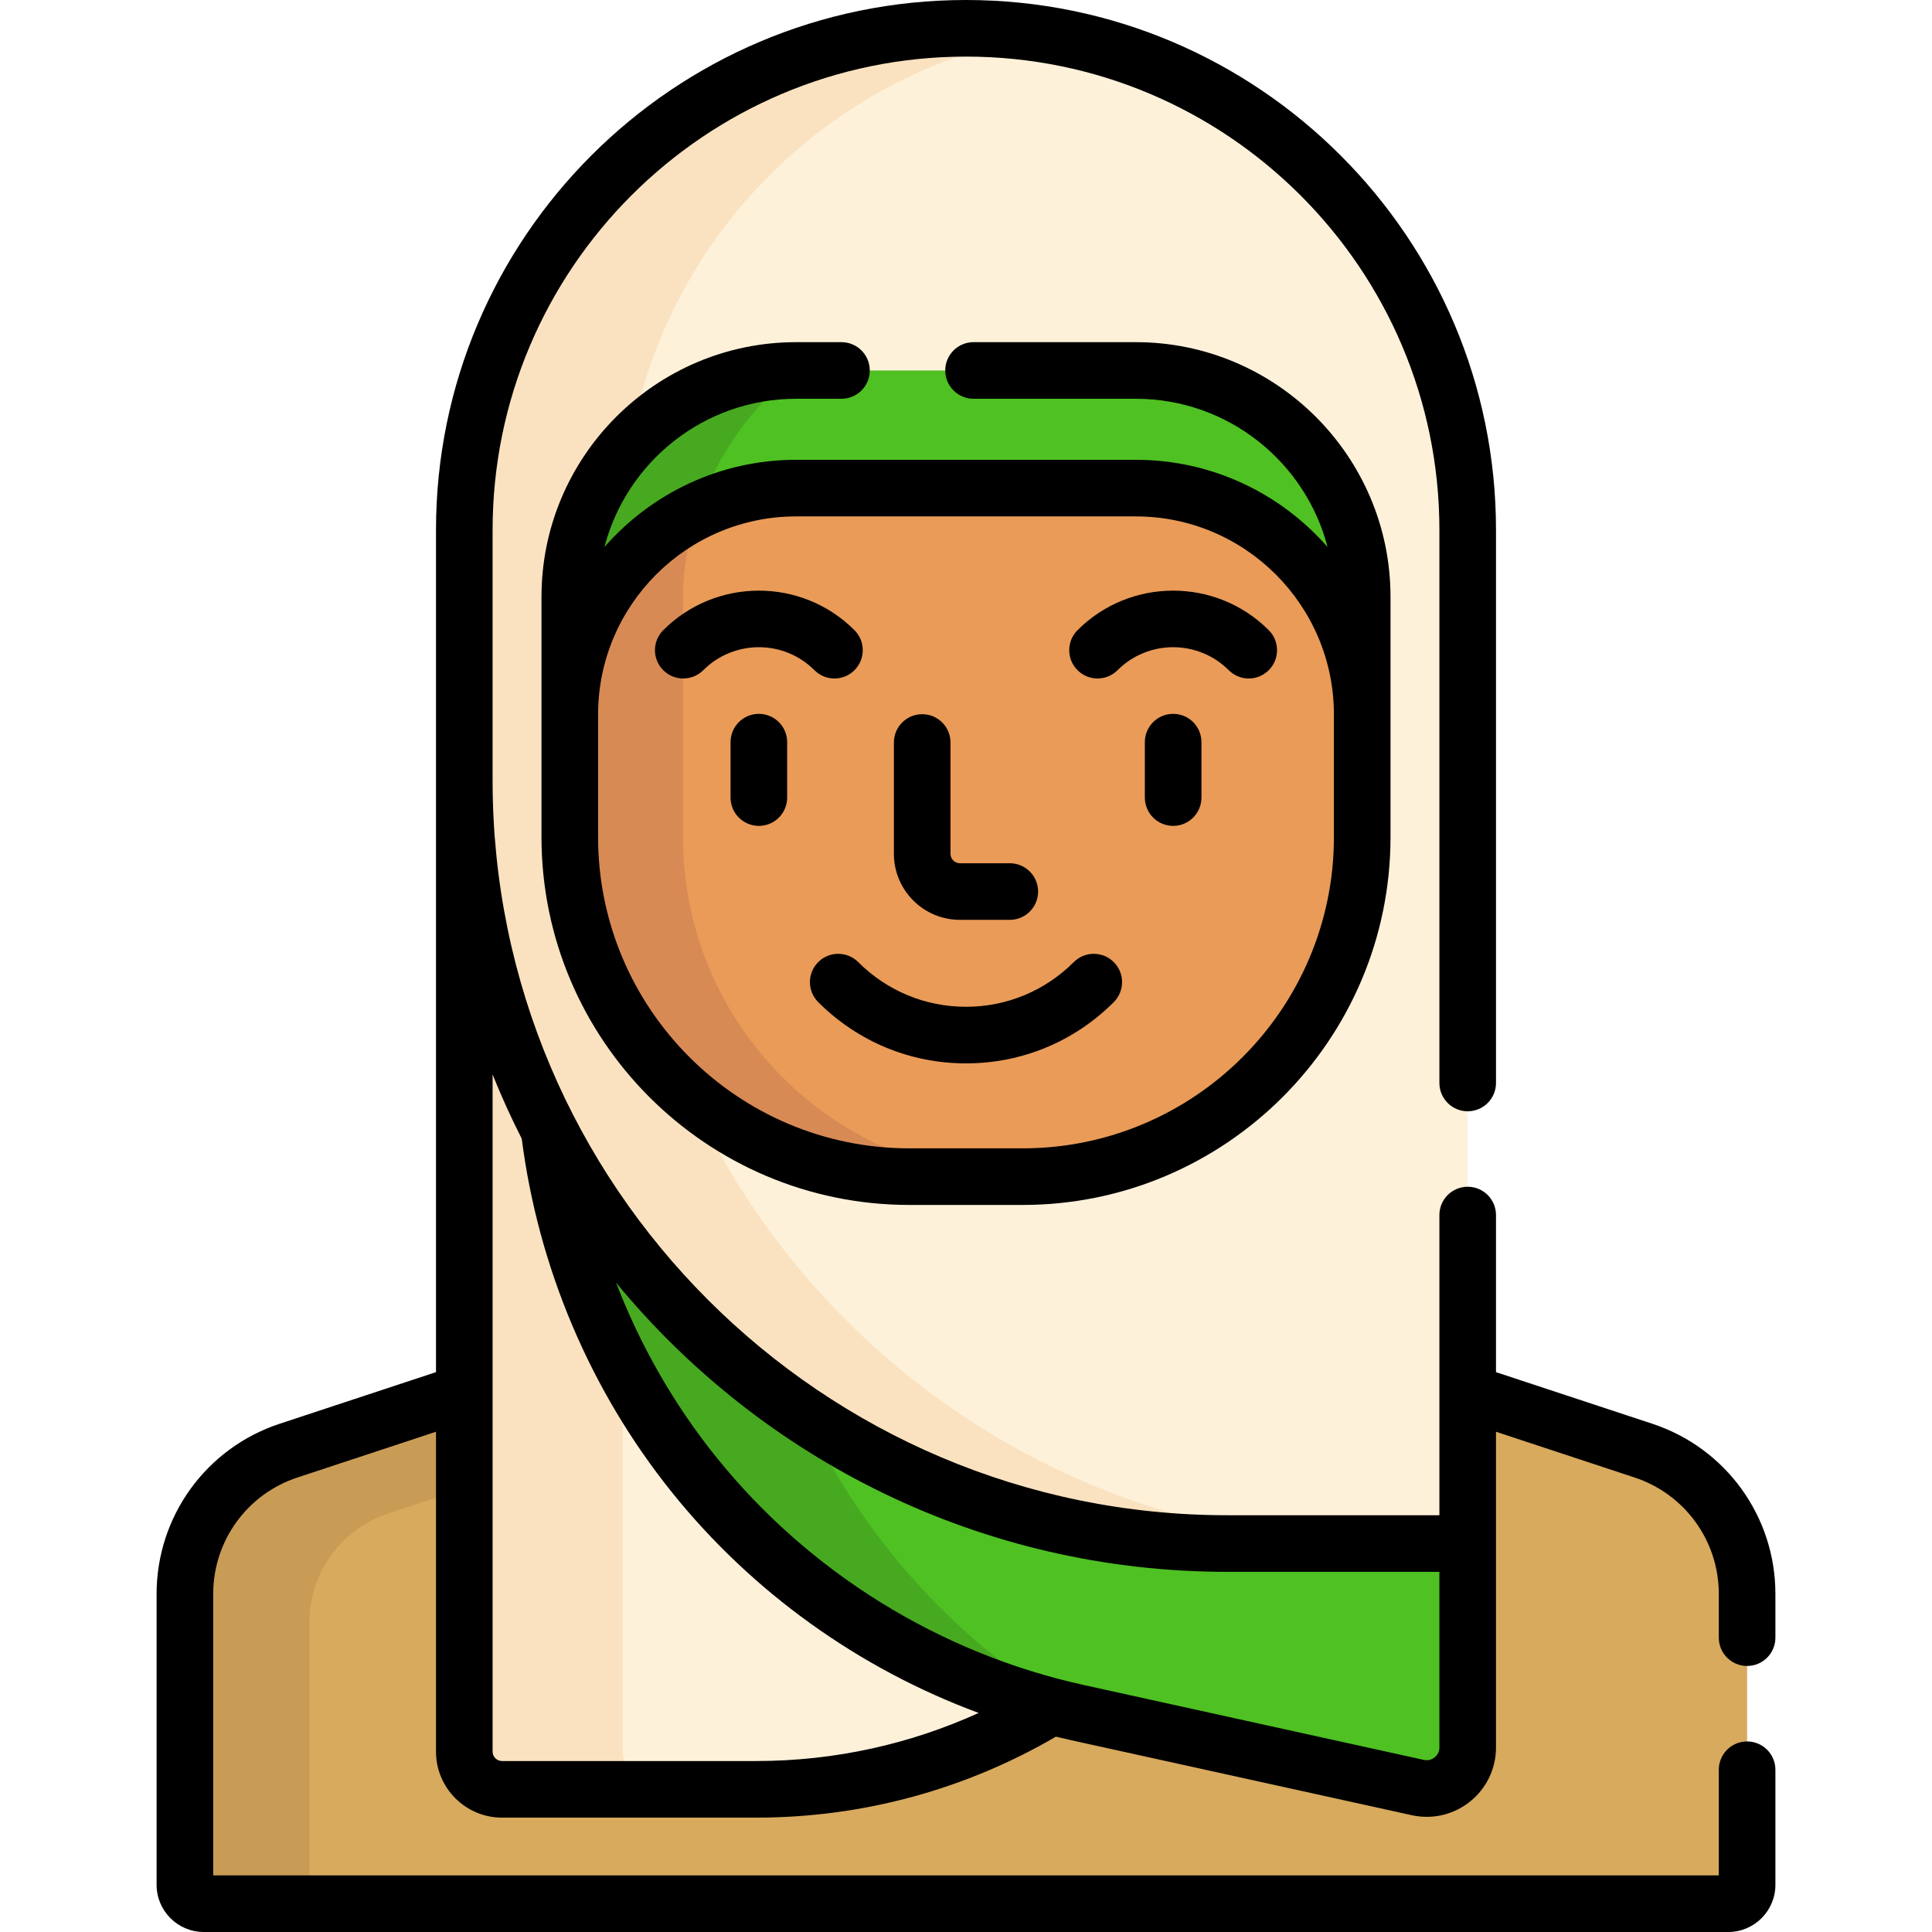
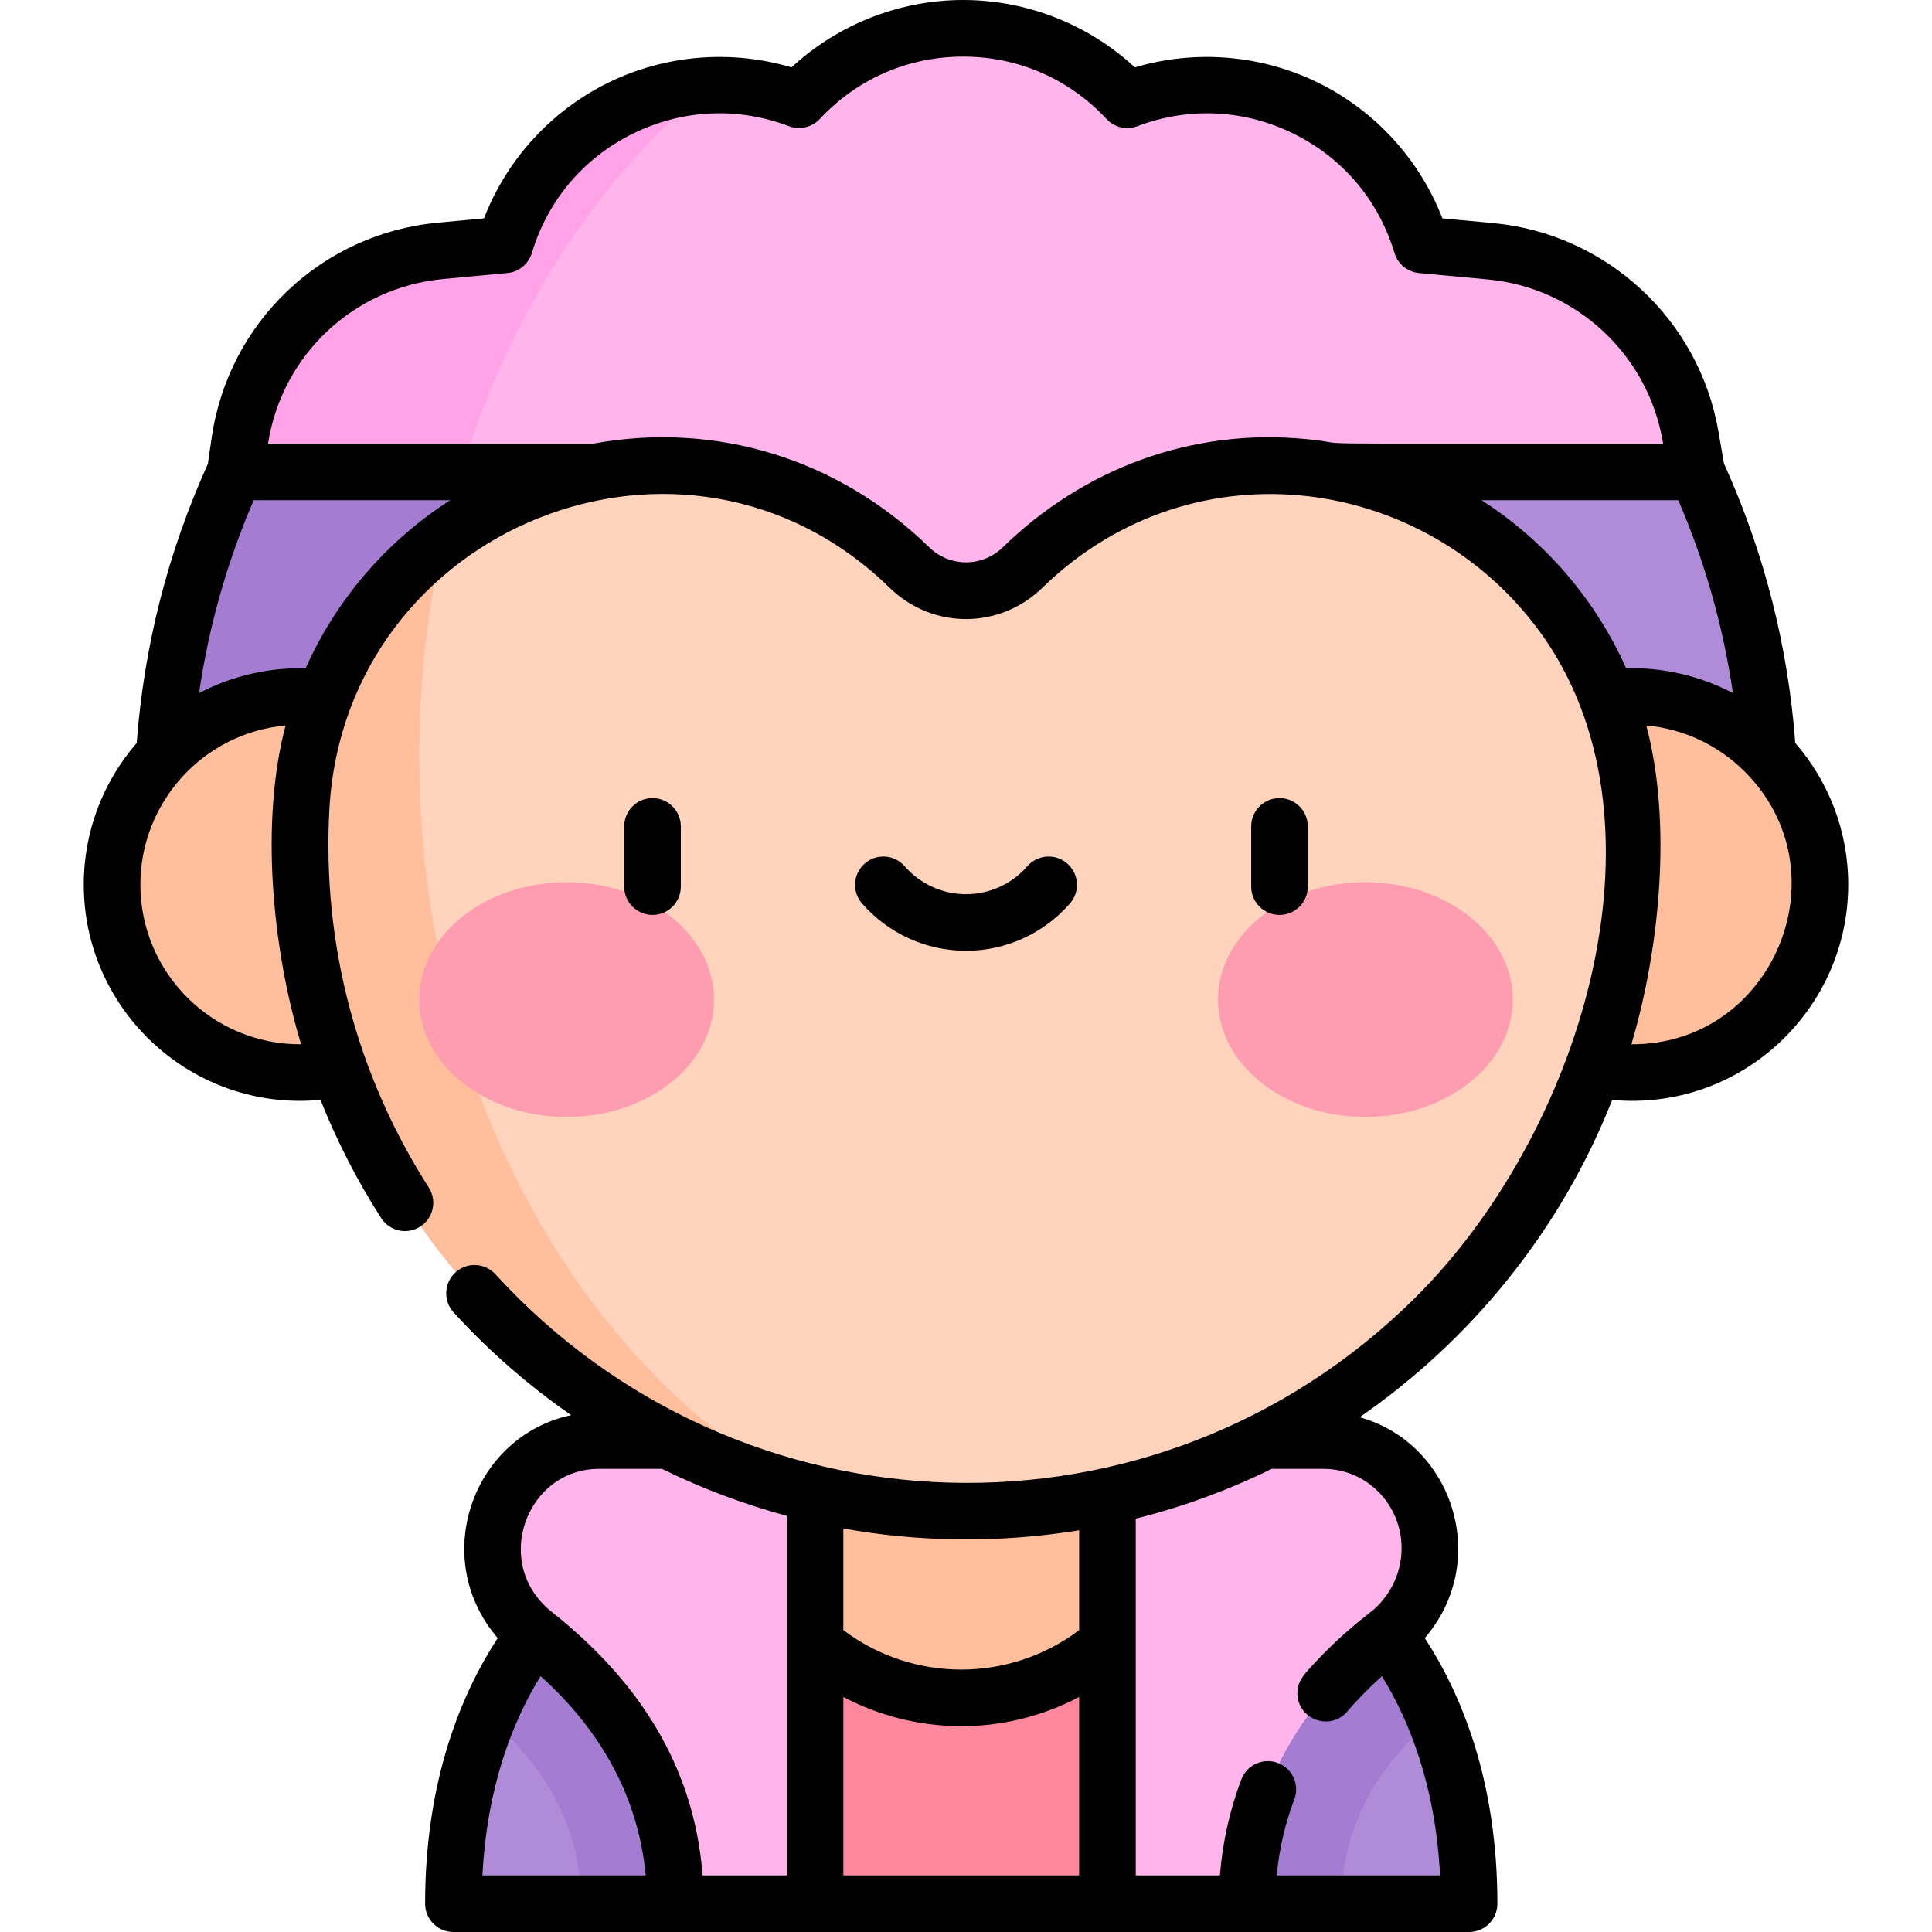
<svg xmlns="http://www.w3.org/2000/svg" id="Capa_1" enable-background="new 0 0 512 512" height="512" viewBox="0 0 512 512" width="512">
  <g>
    <g>
-       <path d="m435.54 384.434-46.584-15.379v39.997 54.043c0 6.951-6.43 12.119-13.218 10.624l-90.158-19.851c-2.299-.506-4.579-1.057-6.841-1.647-22.833 13.938-49.663 21.972-78.372 21.972h-67.322c-5.523 0-10-4.477-10-10v-95.137l-46.585 15.378c-16.389 5.411-27.46 20.724-27.46 37.984v77.082c0 2.761 2.239 5 5 5h404c2.761 0 5-2.239 5-5v-77.082c0-17.26-11.071-32.573-27.46-37.984z" fill="#d8aa5e" />
-     </g>
-     <g>
+       <path d="m215.998 504.5h77.488l19.075-31.75v-56.783l-19.075-34.207h-77.488l-19.075 34.207v56.783z" fill="#ff889e" />
+       <circle cx="254.742" cy="390.461" fill="#ffbe9c" r="59.495" />
+       <path d="m159.213 415.967s-39.052 23.812-39.052 88.533h58.825l17.938-31.75v-56.783z" fill="#b08bd7" />
+       <path d="m350.271 415.967s39.052 23.812 39.052 88.533h-58.825l-17.938-31.75v-56.783z" fill="#b08bd7" />
+       <path d="m129.244 455.226c16.41 13.658 24.741 30.216 24.741 49.274h25l17.938-31.75v-56.783h-37.71s-18.431 11.239-29.969 39.259z" fill="#a47cd1" />
+       <path d="m138.982 389.95c-12.348 12.348-10.927 32.661 2.889 43.341 17.805 13.764 37.115 36.656 37.115 71.209h37.013v-122.74h-57.243c-7.417 0-14.53 2.946-19.774 8.19z" fill="#ffb5ec" />
+       <path d="m350.271 415.967h-37.711v56.783l17.938 31.75h25c0-19.058 8.331-35.616 24.742-49.274-11.538-28.02-29.969-39.259-29.969-39.259z" fill="#a47cd1" />
+       <path d="m370.502 389.95c12.348 12.348 10.927 32.661-2.889 43.341-17.805 13.764-37.115 36.656-37.115 71.209h-37.013v-122.74h57.243c7.417 0 14.53 2.946 19.774 8.19z" fill="#ffb5ec" />
+       <path d="m62.353 125.06c-12.376 26.972-19.283 56.954-19.283 88.52h425.86c0-31.566-6.907-61.549-19.283-88.52l-100.179-39.679h-166.537z" fill="#b08bd7" />
+       <path d="m111.11 200.356c0-35.194 6.893-68.386 19.083-97.621l-67.84 22.324c-12.376 26.972-19.283 56.954-19.283 88.52h68.379c-.216-4.374-.339-8.78-.339-13.223z" fill="#a47cd1" />
+       <circle cx="432.472" cy="234.412" fill="#ffbe9c" r="49.83" />
+       <path d="m449.647 125.06-1.638-9.456c-4.579-26.438-26.311-46.526-53.027-49.015l-18.246-1.7-.004-.015c-9.924-33.008-45.763-50.671-77.986-38.435l-.045-.049c-23.49-25.187-63.406-25.187-86.896 0l-.045.049c-32.223-12.236-68.061 5.427-77.986 38.435l-.004.015-16.973 1.582c-27.308 2.545-49.325 23.451-53.278 50.591l-1.165 7.999h113.243l80.403 53.617 79.076-53.619h114.571z" fill="#ffb5ec" />
+       <path d="m432.219 214.461c-4.307-80.895-101.019-120.891-159.939-65.294-.43.406-.851.81-1.263 1.212-8.381 8.177-21.653 8.177-30.034 0-.41-.4-.83-.803-1.258-1.207-58.758-55.45-155.414-15.838-159.919 64.827-.179 3.199-.272 6.42-.278 9.662-.179 96.699 78.517 176.128 175.214 176.802 98.04.683 177.73-78.586 177.73-176.468 0-3.199-.085-6.378-.253-9.534z" fill="#ffd3bc" />
+       <path d="m214.106 395.404c-60.609-32.734-102.996-107.738-102.996-195.048 0-19.863 2.2-39.085 6.303-57.323-13.874 10.456-25.071 24.74-31.572 42.011-1.945-.296-4.035-.463-6.312-.463-27.52 0-49.83 22.31-49.83 49.83 0 27.521 22.31 49.83 49.83 49.83 3.883 0 7.248-.459 10.192-1.299 19.786 55.385 66.584 98.26 124.385 112.462z" fill="#ffbe9c" />
+       <path d="m188.365 22.61c-24.524.962-47.047 17.17-54.592 42.263l-.004.015-16.973 1.582c-27.308 2.545-49.325 23.451-53.278 50.591l-1.165 7.999h59.817c12.878-42.213 36.263-78.001 66.195-102.45z" fill="#ffa2e7" />
      <g>
        <g>
-           <path d="m123.045 369.055-46.585 15.379c-16.389 5.411-27.46 20.724-27.46 37.984v77.082c0 2.761 2.239 5 5 5h28v-74.56c0-13.095 8.399-24.713 20.834-28.818l20.211-6.672z" fill="#c99c56" />
+           <g>
+             <ellipse cx="150.162" cy="264.905" fill="#ff9db0" rx="39.052" ry="31.099" />
+           </g>
+           <g>
+             <ellipse cx="361.838" cy="264.905" fill="#ff9db0" rx="39.052" ry="31.099" />
+           </g>
        </g>
      </g>
    </g>
    <g>
-       <path d="m145.522 299.612c-14.36-27.773-22.478-59.296-22.478-92.719v257.299c0 5.523 4.477 10 10 10h67.322c28.708 0 55.539-8.034 78.372-21.972-71.933-18.784-124.451-79.755-133.216-152.608z" fill="#fef1da" />
-     </g>
-     <g>
-       <path d="m165.045 464.192v-102.133c-10.112-19.14-16.851-40.241-19.522-62.447-14.36-27.773-22.478-59.296-22.478-92.719v257.299c0 5.523 4.477 10 10 10h42c-5.523 0-10-4.477-10-10z" fill="#fae2c0" />
-     </g>
-     <path d="m145.522 299.612c9.04 75.143 64.628 137.647 140.057 154.256l90.158 19.851c6.788 1.495 13.218-3.673 13.218-10.624v-54.043h-63.753c-78.226 0-146.068-44.436-179.68-109.44z" fill="#4fc123" />
-     <g>
-       <g>
-         <path d="m213.491 375.393c-28.611-19.007-52.104-45.099-67.969-75.781 9.013 74.917 64.297 137.266 139.38 154.099-31.221-18.407-56.058-45.82-71.411-78.318z" fill="#47a920" />
-       </g>
-     </g>
-     <g>
-       <g>
-         <path d="m123.045 140.455v66.438c0 111.649 90.509 202.158 202.158 202.158h63.753v-268.596c-.001-73.429-59.527-132.955-132.956-132.955-73.429 0-132.955 59.526-132.955 132.955z" fill="#fef1da" />
-       </g>
-     </g>
-     <path d="m183.188 290.795c-19.676-16.509-32.188-41.277-32.188-68.971v-63.647c0-15.749 6.076-30.072 16-40.776 9.729-55.639 54.045-99.381 109.977-108.247-6.833-1.084-13.838-1.654-20.977-1.654-73.429 0-132.955 59.526-132.955 132.955v66.438c0 111.649 90.509 202.158 202.158 202.158h41.955c-81.715.001-152.099-48.486-183.97-118.256z" fill="#fae2c0" />
-     <g>
-       <g>
-         <path d="m301 129.353h-90c-33.137 0-60 26.863-60 60v32.471c0 49.706 40.294 90 90 90h30c49.706 0 90-40.294 90-90v-32.471c0-33.137-26.863-60-60-60z" fill="#ea9b58" />
-       </g>
-     </g>
-     <g>
-       <g>
-         <path d="m181 221.824v-63.647c0-8.229 1.66-16.07 4.658-23.21-20.468 9.553-34.658 30.307-34.658 54.386v32.471c0 49.706 40.294 90 90 90h30c-49.706 0-90-40.295-90-90z" fill="#d88a55" />
-       </g>
-     </g>
-     <g>
-       <g>
-         <path d="m301 98.176h-90c-33.137 0-60 26.863-60 60v31.176c0-33.137 26.863-60 60-60h90c33.137 0 60 26.863 60 60v-31.176c0-33.137-26.863-60-60-60z" fill="#4fc123" />
-       </g>
-     </g>
-     <g>
-       <g>
-         <path d="m211.627 98.176h-.627c-33.137 0-60 26.863-60 60v31.176c0-23.815 13.886-44.371 33.994-54.062 5.038-14.712 14.532-28.31 26.633-37.114z" fill="#47a920" />
-       </g>
-     </g>
-     <g>
-       <path d="m463 441.5c4.142 0 7.5-3.358 7.5-7.5v-11.582c0-20.54-13.104-38.666-32.609-45.106l-41.436-13.679v-41.633c0-4.142-3.358-7.5-7.5-7.5s-7.5 3.358-7.5 7.5v79.552h-56.252c-107.335 0-194.659-87.323-194.659-194.658v-66.438c0-69.177 56.28-125.456 125.456-125.456s125.456 56.279 125.456 125.455v146.545c0 4.142 3.358 7.5 7.5 7.5s7.5-3.358 7.5-7.5v-146.545c0-77.447-63.009-140.455-140.456-140.455s-140.456 63.008-140.456 140.455v223.177l-41.436 13.68c-19.504 6.44-32.608 24.566-32.608 45.106v77.082c0 6.893 5.607 12.5 12.5 12.5h404c6.893 0 12.5-5.607 12.5-12.5v-30.5c0-4.142-3.358-7.5-7.5-7.5s-7.5 3.358-7.5 7.5v28h-399v-74.582c0-14.054 8.966-26.456 22.311-30.862l36.733-12.127v84.763c0 9.649 7.851 17.5 17.5 17.5h67.322c28.949 0 56.103-7.825 79.467-21.462 1.373.335 2.751.658 4.133.962l90.158 19.852c1.325.292 2.659.435 3.983.435 4.14 0 8.178-1.402 11.483-4.059 4.363-3.507 6.865-8.728 6.865-14.325v-54.043-29.623l36.733 12.127c13.345 4.406 22.312 16.808 22.312 30.862v11.582c0 4.142 3.358 7.5 7.5 7.5zm-262.633 25.192h-67.322c-1.378 0-2.5-1.122-2.5-2.5v-179.438c2.327 5.798 4.902 11.47 7.719 17 4.389 34.144 18.14 66.776 39.83 93.762 21.3 26.5 49.563 46.7 81.256 58.433-17.997 8.174-37.964 12.743-58.983 12.743zm181.089-3.597c0 1.409-.791 2.254-1.262 2.633-.472.378-1.467.972-2.844.666l-90.158-19.852c-38.266-8.425-72.859-29.885-97.406-60.425-11.238-13.982-20.152-29.616-26.527-46.213 38.484 46.771 96.789 76.647 161.944 76.647h56.252v46.544z" />
-       <path d="m254.393 243.771h13.215c4.142 0 7.5-3.358 7.5-7.5s-3.358-7.5-7.5-7.5h-13.215c-1.378 0-2.5-1.122-2.5-2.5v-29.501c0-4.142-3.358-7.5-7.5-7.5s-7.5 3.358-7.5 7.5v29.501c0 9.649 7.85 17.5 17.5 17.5z" />
-       <path d="m284.559 254.967c-7.636 7.636-17.778 11.841-28.559 11.841s-20.923-4.205-28.559-11.841c-2.928-2.929-7.677-2.929-10.606 0s-2.929 7.677 0 10.606c10.468 10.469 24.377 16.234 39.165 16.234s28.697-5.766 39.165-16.234c2.929-2.929 2.929-7.678 0-10.606s-7.678-2.928-10.606 0z" />
-       <path d="m201.105 189.176c-4.142 0-7.5 3.358-7.5 7.5v14.692c0 4.142 3.358 7.5 7.5 7.5s7.5-3.358 7.5-7.5v-14.692c0-4.142-3.357-7.5-7.5-7.5z" />
-       <path d="m186.374 177.609c8.123-8.123 21.341-8.123 29.464 0 1.464 1.464 3.384 2.197 5.303 2.197s3.839-.732 5.303-2.197c2.929-2.929 2.929-7.678 0-10.606-13.972-13.972-36.705-13.972-50.677 0-2.929 2.929-2.929 7.678 0 10.606 2.929 2.929 7.678 2.929 10.607 0z" />
-       <path d="m310.895 189.176c-4.142 0-7.5 3.358-7.5 7.5v14.692c0 4.142 3.358 7.5 7.5 7.5s7.5-3.358 7.5-7.5v-14.692c0-4.142-3.358-7.5-7.5-7.5z" />
-       <path d="m296.163 177.609c8.123-8.123 21.341-8.123 29.464 0 1.464 1.464 3.384 2.197 5.303 2.197s3.839-.732 5.303-2.197c2.929-2.929 2.929-7.678 0-10.606-13.972-13.972-36.705-13.972-50.677 0-2.929 2.929-2.929 7.678 0 10.606 2.929 2.929 7.678 2.929 10.607 0z" />
-       <path d="m211 105.676h12c4.142 0 7.5-3.358 7.5-7.5s-3.358-7.5-7.5-7.5h-12c-37.22 0-67.5 30.28-67.5 67.5v63.647c0 53.762 43.738 97.5 97.5 97.5h30c53.762 0 97.5-43.738 97.5-97.5v-63.647c0-37.22-30.28-67.5-67.5-67.5h-43c-4.142 0-7.5 3.358-7.5 7.5s3.358 7.5 7.5 7.5h43c24.39 0 44.949 16.717 50.818 39.295-12.382-14.162-30.573-23.119-50.818-23.119h-90c-20.246 0-38.436 8.957-50.818 23.119 5.869-22.578 26.428-39.295 50.818-39.295zm0 31.177h90c28.949 0 52.5 23.551 52.5 52.5v32.471c0 45.491-37.009 82.5-82.5 82.5h-30c-45.491 0-82.5-37.009-82.5-82.5v-32.471c0-28.949 23.551-52.5 52.5-52.5z" />
+       <path d="m180.422 234.968v-15.964c0-4.142-3.358-7.5-7.5-7.5s-7.5 3.358-7.5 7.5v15.964c0 4.142 3.358 7.5 7.5 7.5s7.5-3.358 7.5-7.5z" />
+       <path d="m339.079 242.468c4.142 0 7.5-3.358 7.5-7.5v-15.964c0-4.142-3.358-7.5-7.5-7.5s-7.5 3.358-7.5 7.5v15.964c0 4.142 3.358 7.5 7.5 7.5z" />
+       <path d="m256 251.971c10.562 0 20.606-4.575 27.558-12.551 2.721-3.123 2.396-7.86-.727-10.582s-7.86-2.397-10.582.726c-4.102 4.707-10.024 7.406-16.249 7.406s-12.147-2.699-16.249-7.406c-2.721-3.124-7.459-3.448-10.582-.727s-3.448 7.459-.727 10.582c6.952 7.977 16.996 12.552 27.558 12.552z" />
+       <path d="m456.878 122.864-1.479-8.541c-5.145-29.706-29.703-52.406-59.721-55.203l-13.427-1.251c-6.027-15.567-17.774-28.485-32.834-35.907-15.12-7.452-32.598-8.882-48.667-4.111-12.308-11.398-28.631-17.851-45.497-17.851-16.856 0-33.168 6.445-45.494 17.852-16.069-4.771-33.549-3.342-48.669 4.11-15.056 7.42-26.801 20.332-32.833 35.908l-12.157 1.132c-30.862 2.876-55.536 26.306-60.004 56.978l-1.016 6.979c-10.59 23.391-16.924 48.249-18.854 73.945-8.728 10.062-14.029 23.174-14.029 37.509 0 33.568 28.935 60.257 62.736 57.063 4.317 10.866 9.684 21.354 16.072 31.322 2.235 3.487 6.874 4.503 10.361 2.268s4.502-6.874 2.268-10.361c-19.119-29.833-28.327-64.712-26.34-100.288 4.179-74.877 94.476-111.332 148.451-58.67 11.357 11.082 29.151 11.081 40.507.001 40.287-39.258 103.332-29.973 133.391 13.901 34.162 50.3 9.032 130.935-34.583 174.246-68.735 68.257-179.208 64.529-243.768-6.207-2.792-3.06-7.536-3.276-10.596-.483-3.059 2.792-3.276 7.536-.483 10.596 9.399 10.298 19.873 19.407 31.155 27.234-26.096 5.503-37.721 37.842-19.466 59.073-9.51 14.568-19.243 37.51-19.243 70.393 0 4.142 3.358 7.5 7.5 7.5h269.163c4.142 0 7.5-3.358 7.5-7.5 0-32.882-9.733-55.825-19.243-70.393 17.566-20.43 7.55-51.599-17.257-58.53 29.193-20.185 53.166-49.157 66.922-84.086 33.889 3.085 62.556-23.718 62.556-57.079 0-14.335-5.301-27.447-14.029-37.509-1.929-25.732-8.277-50.621-18.893-74.04zm-170.892 309.139c-18.473 13.91-43.948 13.959-62.487.002v-26.938c20.113 3.62 41.412 3.906 62.487.473zm-127.231-42.743h16.657c10.614 5.212 21.712 9.387 33.086 12.447v95.293h-22.299c-2.263-29.325-17.305-51.809-39.875-69.752-16.223-12.747-6.89-37.988 12.431-37.988zm-15.497 54.939c15.734 14.119 25.899 31.836 27.867 52.801h-43.275c1.232-23.957 8.244-41.2 15.408-52.801zm80.24 5.51c19.076 10.067 42.425 10.588 62.487-.001v47.292h-62.487zm127.23-60.449c12.07 0 21.43 10.359 20.663 22.395-.658 10.326-8.323 15.699-8.24 15.599-4.787 3.785-9.038 7.418-13.611 12.235-3.796 3.99-5.662 5.794-5.716 9.091-.116 7.024 8.665 10.315 13.205 4.996 2.767-3.243 6.111-6.627 9.195-9.379 7.164 11.601 14.177 28.847 15.409 52.803h-43.283c.669-7.216 2.337-14.073 4.646-20.1 1.482-3.868-.452-8.205-4.319-9.688-3.868-1.482-8.205.451-9.688 4.319-3.117 8.13-5.038 16.949-5.701 25.468h-22.303c0-10.426 0-84.542 0-94.542 12.471-3.12 24.535-7.547 36.037-13.199h13.706zm80.214-212.156c-7.785-17.478-20.757-33.275-38.326-44.544h52.159c7.057 16.375 11.902 33.499 14.474 51.125-8.742-4.637-18.761-6.853-28.307-6.581zm-313.45-103.166 16.973-1.582c3.042-.284 5.611-2.398 6.491-5.323 4.194-13.949 13.7-25.177 26.765-31.616 13.065-6.44 27.759-7.139 41.376-1.967 2.85 1.081 6.114.284 8.193-1.945 9.927-10.643 23.409-16.505 37.963-16.505s28.037 5.862 38.027 16.574c2.079 2.214 5.289 2.952 8.129 1.876 13.616-5.171 28.312-4.473 41.377 1.967 13.065 6.439 22.57 17.667 26.767 31.626.878 2.927 3.445 5.029 6.488 5.313l18.246 1.7c23.289 2.17 42.341 19.781 46.333 42.827l.117.676c-108.647-.078-78.791.357-94.463-1.184-30.835-3.059-59.512 8.162-80.494 28.635-5.484 5.35-14.075 5.35-19.557.001-23.944-23.36-56.39-33.408-88.956-27.452h-86.239c3.691-23.508 22.717-41.409 46.464-43.621zm-50.267 58.622h52.087c-17.588 11.28-30.604 27.188-38.312 44.543-9.144-.253-19.254 1.812-28.249 6.582 2.572-17.626 7.417-34.75 14.474-51.125zm12.565 144.181c-23.53.131-42.592-18.957-42.592-42.329 0-21.671 16.581-40.159 38.48-42.15-6.742 25.466-3.566 59.062 4.112 84.479zm352.543.001c7.493-25.18 10.847-58.598 3.952-84.482 10.085.913 19.016 5.303 25.775 11.916 27.161 26.624 7.959 72.764-29.727 72.566z" />
    </g>
  </g>
</svg>
